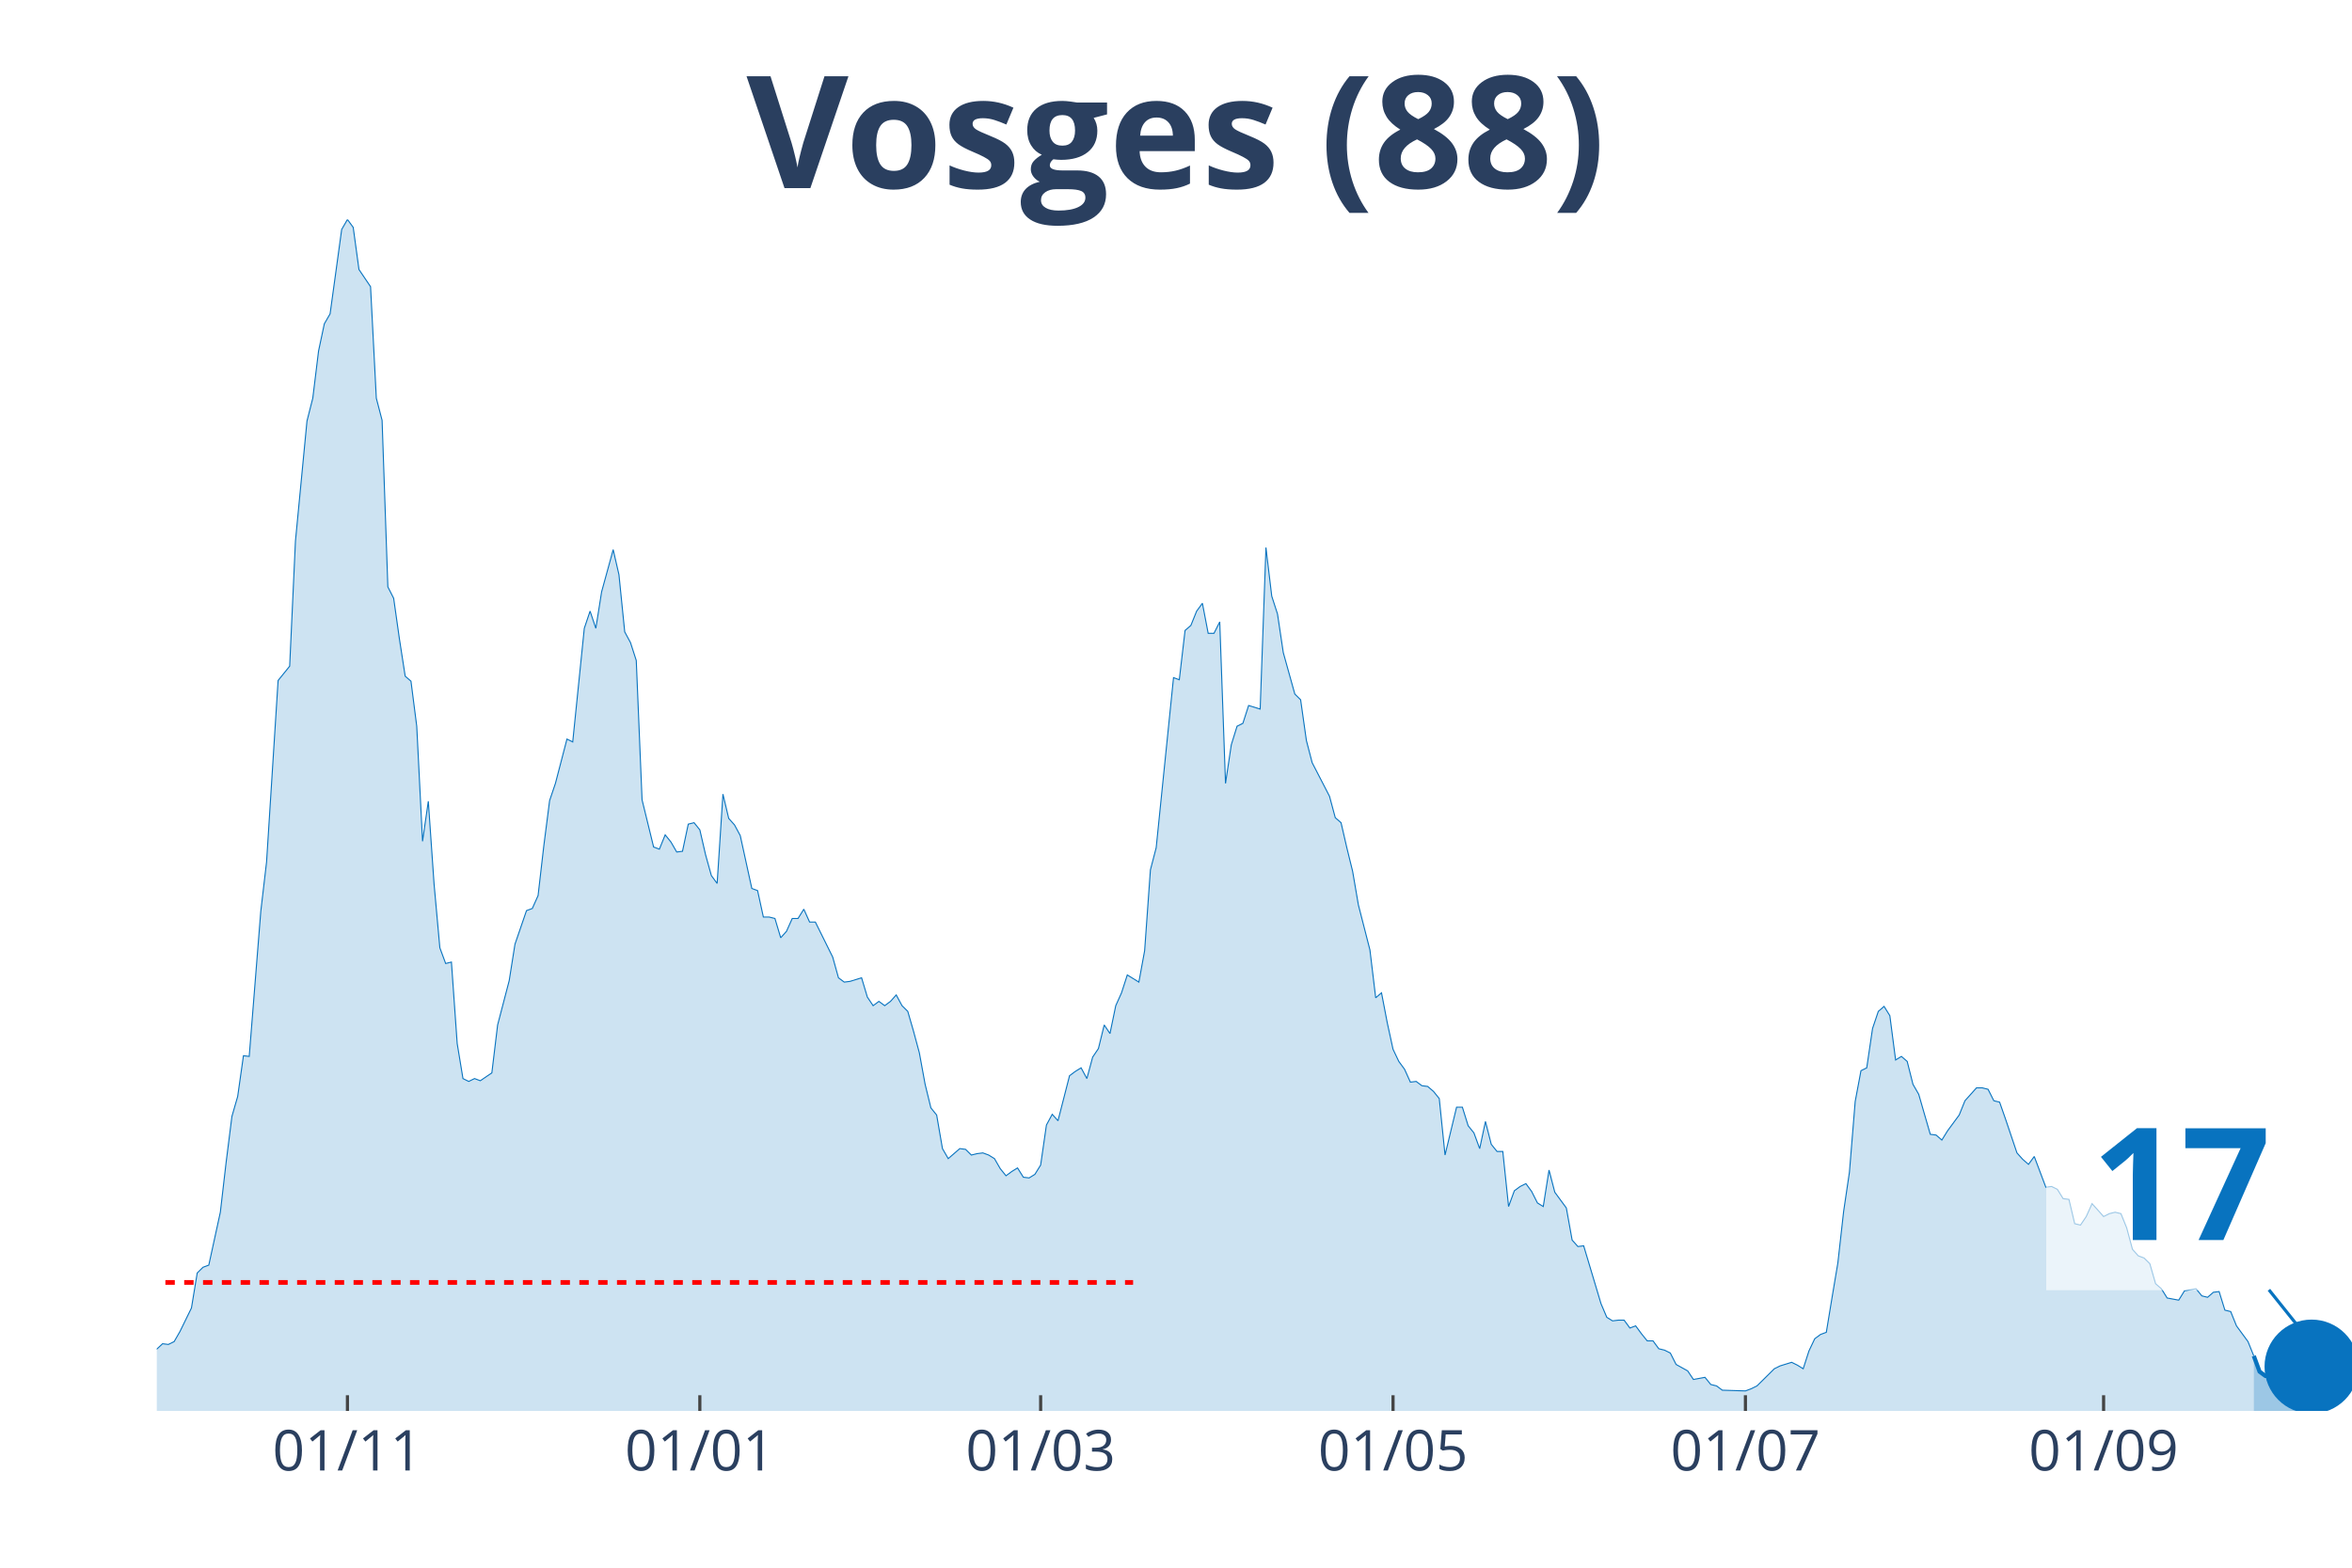
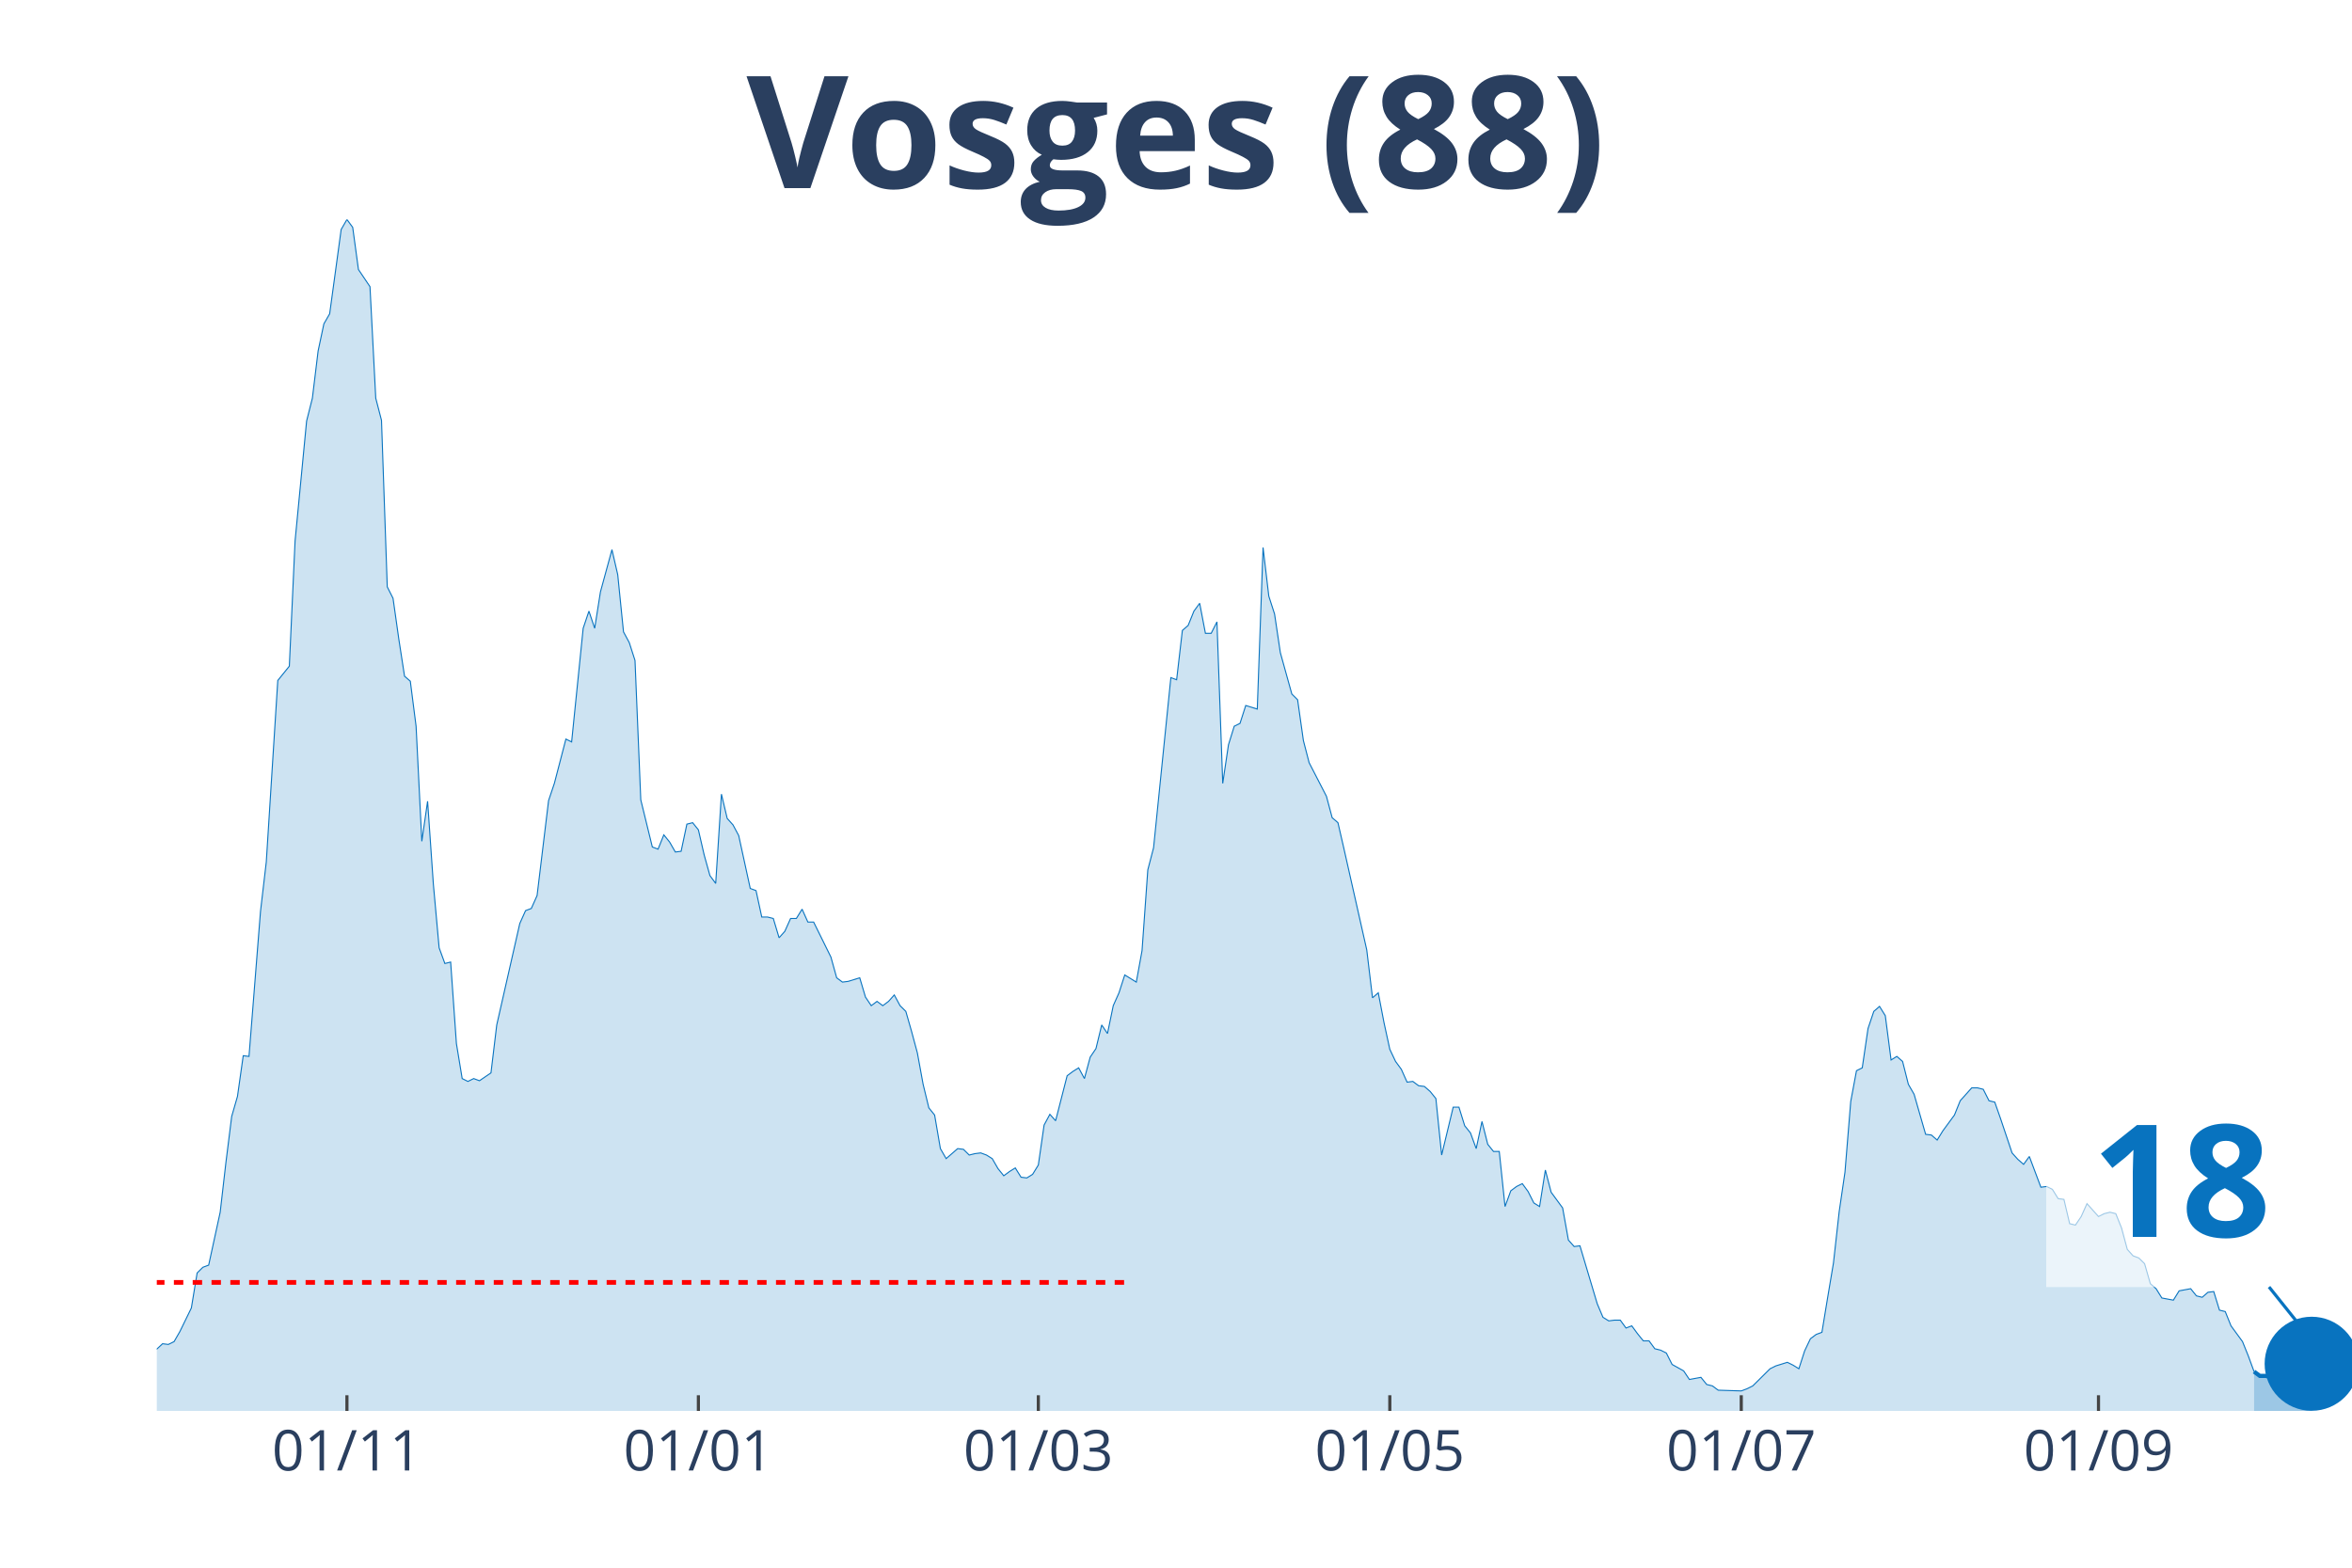
<svg xmlns="http://www.w3.org/2000/svg" class="main-svg" width="1125" height="750" style="" viewBox="0 0 750 500">
  <rect x="0" y="0" width="750" height="500" style="fill: rgb(0, 0, 0); fill-opacity: 0;" />
-   <defs id="defs-07e4c9">
+   <defs id="defs-a0ccec">
    <g class="clips">
-       <clipPath id="clip07e4c9xyplot" class="plotclip">
+       <clipPath id="clipa0ccecxyplot" class="plotclip">
        <rect width="700" height="380" />
      </clipPath>
-       <clipPath class="axesclip" id="clip07e4c9x">
+       <clipPath class="axesclip" id="clipa0ccecx">
        <rect x="50" y="0" width="700" height="500" />
      </clipPath>
-       <clipPath class="axesclip" id="clip07e4c9y">
+       <clipPath class="axesclip" id="clipa0ccecy">
        <rect x="0" y="70" width="750" height="380" />
      </clipPath>
-       <clipPath class="axesclip" id="clip07e4c9xy">
+       <clipPath class="axesclip" id="clipa0ccecxy">
        <rect x="50" y="70" width="700" height="380" />
      </clipPath>
    </g>
    <g class="gradients" />
  </defs>
  <g class="bglayer">
    <rect class="bg" x="50" y="70" width="700" height="380" style="fill: rgb(0, 0, 0); fill-opacity: 0; stroke-width: 0;" />
  </g>
  <g class="layer-below">
    <g class="imagelayer" />
    <g class="shapelayer" />
  </g>
  <g class="cartesianlayer">
    <g class="subplot xy">
      <g class="layer-subplot">
        <g class="shapelayer" />
        <g class="imagelayer" />
      </g>
      <g class="gridlayer">
        <g class="x">
-           <path class="xgrid crisp" transform="translate(110.79,0)" d="M0,70v380" style="stroke: rgb(255, 255, 255); stroke-opacity: 1; stroke-width: 1px;" />
-           <path class="xgrid crisp" transform="translate(223.16,0)" d="M0,70v380" style="stroke: rgb(255, 255, 255); stroke-opacity: 1; stroke-width: 1px;" />
-           <path class="xgrid crisp" transform="translate(331.84,0)" d="M0,70v380" style="stroke: rgb(255, 255, 255); stroke-opacity: 1; stroke-width: 1px;" />
-           <path class="xgrid crisp" transform="translate(444.21,0)" d="M0,70v380" style="stroke: rgb(255, 255, 255); stroke-opacity: 1; stroke-width: 1px;" />
-           <path class="xgrid crisp" transform="translate(556.58,0)" d="M0,70v380" style="stroke: rgb(255, 255, 255); stroke-opacity: 1; stroke-width: 1px;" />
-           <path class="xgrid crisp" transform="translate(670.79,0)" d="M0,70v380" style="stroke: rgb(255, 255, 255); stroke-opacity: 1; stroke-width: 1px;" />
+           <path class="xgrid crisp" transform="translate(110.63,0)" d="M0,70v380" style="stroke: rgb(255, 255, 255); stroke-opacity: 1; stroke-width: 1px;" />
+           <path class="xgrid crisp" transform="translate(222.7,0)" d="M0,70v380" style="stroke: rgb(255, 255, 255); stroke-opacity: 1; stroke-width: 1px;" />
+           <path class="xgrid crisp" transform="translate(331.1,0)" d="M0,70v380" style="stroke: rgb(255, 255, 255); stroke-opacity: 1; stroke-width: 1px;" />
+           <path class="xgrid crisp" transform="translate(443.18,0)" d="M0,70v380" style="stroke: rgb(255, 255, 255); stroke-opacity: 1; stroke-width: 1px;" />
+           <path class="xgrid crisp" transform="translate(555.25,0)" d="M0,70v380" style="stroke: rgb(255, 255, 255); stroke-opacity: 1; stroke-width: 1px;" />
+           <path class="xgrid crisp" transform="translate(669.16,0)" d="M0,70v380" style="stroke: rgb(255, 255, 255); stroke-opacity: 1; stroke-width: 1px;" />
        </g>
        <g class="y" />
      </g>
      <g class="zerolinelayer" />
      <path class="xlines-below" />
      <path class="ylines-below" />
      <g class="overlines-below" />
      <g class="xaxislayer-below" />
      <g class="yaxislayer-below" />
      <g class="overaxes-below" />
-       <g class="plot" transform="translate(50, 70)" clip-path="url('#clip07e4c9xyplot')">
+       <g class="plot" transform="translate(50, 70)" clip-path="url('#clipa0ccecxyplot')">
        <g class="scatterlayer mlayer">
-           <g class="trace scatter traceec972d" style="stroke-miterlimit: 2;">
+           <g class="trace scatter tracebfce04" style="stroke-miterlimit: 2;">
            <g class="fills">
              <g>
-                 <path class="js-fill" d="M668.68,380L-250.53,380L-250.53,373.85L-243.16,373.85L-241.32,373.85L-208.16,376.81L-206.32,376.12L-175,378.18L-173.16,377.26L-151.05,375.9L-149.21,372.93L-147.37,373.62L-145.53,370.65L-141.84,364.5L-140,362.9L-132.63,363.82L-130.79,369.29L-125.26,369.97L-123.42,371.57L-101.32,377.04L-99.47,377.04L-90.26,369.06L-88.42,369.29L-86.58,369.29L-84.74,371.34L-82.89,372.25L-81.05,371.34L-79.21,372.71L-77.37,371.11L-60.79,366.78L-58.95,364.04L-44.21,367.69L-42.37,367.01L-36.84,364.96L-35,364.96L-31.32,360.62L-29.47,360.85L-27.63,363.13L-25.79,363.59L-18.42,365.18L-16.58,364.27L-14.74,363.59L-12.89,364.04L-7.37,365.41L-5.53,364.27L-3.68,364.73L-1.84,361.99L1.84,358.57L3.68,358.8L5.53,357.89L7.37,354.7L11.05,347.17L12.89,336L14.74,334.18L16.58,333.5L20.26,316.63L22.11,300.67L23.95,286.08L25.79,279.7L27.63,266.71L29.47,266.93L33.16,220.66L35,204.93L38.68,147.03L40.53,144.75L42.37,142.47L44.21,102.58L47.89,64.28L49.74,56.99L51.58,41.94L53.42,33.28L55.26,30.09L57.11,16.64L58.95,3.19L60.79,0L62.63,2.51L64.47,15.96L68.16,21.43L70,56.99L71.84,64.06L73.68,117.17L75.53,120.82L77.37,133.81L79.21,145.66L81.05,147.26L82.89,161.62L84.74,198.32L86.58,185.55L88.42,212L90.26,232.29L92.11,237.3L93.95,236.84L95.79,262.83L97.63,274L99.47,274.91L101.32,274L103.16,274.69L106.84,272.18L108.68,256.9L112.37,242.77L114.21,231.15L117.89,220.43L119.74,219.75L121.58,215.64L123.42,199.69L125.26,185.33L127.11,179.86L130.79,165.72L132.63,166.63L136.32,130.39L138.16,124.92L140,130.39L141.84,118.76L145.53,105.31L147.37,113.29L149.21,131.53L151.05,134.95L152.89,140.65L154.74,185.1L158.42,200.14L160.26,200.83L162.11,196.27L163.95,198.55L165.79,201.74L167.63,201.51L169.47,192.85L171.32,192.39L173.16,194.67L175,202.65L176.84,209.26L178.68,211.77L180.53,183.28L182.37,191.03L184.21,193.08L186.05,196.5L189.74,213.37L191.58,214.05L193.42,222.48L195.26,222.48L197.11,222.94L198.95,229.09L200.79,227.04L202.63,222.94L204.47,222.94L206.32,219.98L208.16,224.08L210,224.08L215.53,235.25L217.37,241.86L219.21,243.23L221.05,243L224.74,241.86L226.58,248.01L228.42,250.75L230.26,249.38L232.11,250.75L233.95,249.38L235.79,247.33L237.63,250.75L239.47,252.57L241.32,258.96L243.16,265.79L245,275.82L246.84,283.35L248.68,285.63L250.53,296.34L252.37,299.53L256.05,296.34L257.89,296.57L259.74,298.39L261.58,297.94L263.42,297.71L265.26,298.39L267.11,299.53L268.95,302.72L270.79,305L272.63,303.64L274.47,302.5L276.32,305.46L278.16,305.69L280,304.55L281.84,301.58L283.68,288.82L285.53,285.4L287.37,287.45L291.05,273.09L292.89,271.72L294.74,270.58L296.58,274L298.42,267.16L300.26,264.43L302.11,256.9L303.95,259.64L305.79,250.75L307.63,246.65L309.47,240.95L311.32,242.09L313.16,243.23L315,233.2L316.84,207.44L318.68,200.37L324.21,146.12L326.05,146.8L327.89,131.07L329.74,129.48L331.58,124.92L333.42,122.41L335.26,131.99L337.11,131.99L338.95,128.34L340.79,179.86L342.63,167.55L344.47,161.62L346.32,160.71L348.16,155.01L351.84,156.15L353.68,104.63L355.53,120.13L357.37,125.83L359.21,138.14L361.05,144.75L362.89,151.36L364.74,153.19L366.58,166.18L368.42,173.25L373.95,183.96L375.79,190.8L377.63,192.39L379.47,200.37L381.32,207.89L383.16,218.61L386.84,232.97L388.68,248.24L390.53,246.65L392.37,256.22L394.21,264.66L396.05,268.53L397.89,271.04L399.74,275.14L401.58,274.91L403.42,276.28L405.26,276.51L407.11,278.1L408.95,280.38L410.79,298.39L414.47,283.12L416.32,283.12L418.16,289.05L420,291.33L421.84,296.34L423.68,287.68L425.53,294.97L427.37,297.25L429.21,297.25L431.05,314.81L432.89,309.79L434.74,308.42L436.58,307.51L438.42,310.02L440.26,313.67L442.11,314.81L443.95,303.18L445.79,310.25L449.47,315.26L451.32,325.52L453.16,327.57L455,327.34L460.53,345.81L462.37,350.14L464.21,351.28L466.05,351.05L467.89,351.05L469.74,353.56L471.58,352.87L473.42,355.38L475.26,357.66L477.11,357.66L478.95,360.17L480.79,360.62L482.63,361.54L484.47,365.18L488.16,367.23L490,369.97L493.68,369.29L495.53,371.57L497.37,372.02L499.21,373.39L506.58,373.62L508.42,372.93L510.26,372.02L512.11,370.2L515.79,366.55L517.63,365.64L521.32,364.5L523.16,365.41L525,366.55L526.84,360.85L528.68,356.98L530.53,355.61L532.37,354.93L534.21,343.76L536.05,332.81L537.89,316.4L539.74,303.86L541.58,281.3L543.42,271.49L545.26,270.58L547.11,258.04L548.95,252.57L550.79,250.98L552.63,253.94L554.47,268.07L556.32,266.93L558.16,268.53L560,275.82L561.84,279.02L563.68,285.4L565.53,291.78L567.37,292.01L569.21,293.61L571.05,290.64L574.74,285.63L576.58,281.07L580.26,276.96L582.11,276.96L583.95,277.42L585.79,281.07L587.63,281.52L589.47,286.77L593.16,297.71L595,299.76L596.84,301.36L598.68,298.85L602.37,308.65L604.21,308.42L606.05,309.33L607.89,312.3L609.74,312.53L611.58,320.28L613.42,320.73L615.26,318L617.11,313.89L618.95,315.94L620.79,318L622.63,317.08L624.47,316.63L626.32,317.08L628.16,321.64L630,328.48L631.84,330.53L633.68,331.22L635.53,333.04L637.37,339.42L639.21,341.02L641.05,343.98L644.74,344.67L646.58,341.7L650.26,341.02L652.11,343.3L653.95,343.76L655.79,342.16L657.63,341.93L659.47,347.86L661.32,348.31L663.16,352.87L666.84,357.89L668.68,362.45" style="fill: rgb(8, 115, 191); fill-opacity: 0.2; stroke-width: 0;" />
+                 <path class="js-fill" d="M668.77,380L-249.87,380L-249.87,373.85L-242.52,373.85L-240.68,373.85L-207.61,376.81L-205.77,376.12L-174.54,378.18L-172.7,377.26L-150.66,375.9L-148.82,372.93L-146.98,373.62L-145.14,370.65L-141.47,364.5L-139.63,362.9L-132.28,363.82L-130.45,369.29L-124.93,369.97L-123.1,371.57L-101.05,377.04L-99.21,377.04L-90.03,369.06L-88.19,369.29L-86.35,369.29L-84.51,371.34L-82.68,372.25L-80.84,371.34L-79,372.71L-77.17,371.11L-60.63,366.78L-58.79,364.04L-44.09,367.69L-42.26,367.01L-36.75,364.96L-34.91,364.96L-31.23,360.62L-29.4,360.85L-27.56,363.13L-25.72,363.59L-18.37,365.18L-16.54,364.27L-14.7,363.59L-12.86,364.04L-7.35,365.41L-5.51,364.27L-3.67,364.73L-1.84,361.99L1.84,358.57L3.67,358.8L5.51,357.89L7.35,354.7L11.02,347.17L12.86,336L14.7,334.18L16.54,333.5L20.21,316.63L22.05,300.67L23.88,286.08L25.72,279.7L27.56,266.71L29.4,266.93L33.07,220.66L34.91,204.93L38.58,147.03L40.42,144.75L42.26,142.47L44.09,102.58L47.77,64.28L49.61,56.99L51.44,41.94L53.28,33.28L55.12,30.09L56.96,16.64L58.79,3.19L60.63,0L62.47,2.51L64.3,15.96L67.98,21.43L69.82,56.99L71.65,64.06L73.49,117.17L75.33,120.82L77.17,133.81L79,145.66L80.84,147.26L82.68,161.62L84.51,198.32L86.35,185.55L88.19,212L90.03,232.29L91.86,237.3L93.7,236.84L95.54,262.83L97.38,274L99.21,274.91L101.05,274L102.89,274.69L106.56,272.18L108.4,256.9L115.75,224.54L117.59,220.43L119.42,219.75L121.26,215.64L124.93,185.33L126.77,179.86L130.45,165.72L132.28,166.63L135.96,130.39L137.8,124.92L139.63,130.39L141.47,118.76L145.14,105.31L146.98,113.29L148.82,131.53L150.66,134.95L152.49,140.65L154.33,185.1L158.01,200.14L159.84,200.83L161.68,196.27L163.52,198.55L165.35,201.74L167.19,201.51L169.03,192.85L170.87,192.39L172.7,194.67L174.54,202.65L176.38,209.26L178.22,211.77L180.05,183.28L181.89,191.03L183.73,193.08L185.56,196.5L189.24,213.37L191.08,214.05L192.91,222.48L194.75,222.48L196.59,222.94L198.43,229.09L200.26,227.04L202.1,222.94L203.94,222.94L205.77,219.98L207.61,224.08L209.45,224.08L214.96,235.25L216.8,241.86L218.64,243.23L220.47,243L224.15,241.86L225.98,248.01L227.82,250.75L229.66,249.38L231.5,250.75L233.33,249.38L235.17,247.33L237.01,250.75L238.85,252.57L240.68,258.96L242.52,265.79L244.36,275.82L246.19,283.35L248.03,285.63L249.87,296.34L251.71,299.53L255.38,296.34L257.22,296.57L259.06,298.39L260.89,297.94L262.73,297.71L264.57,298.39L266.4,299.53L268.24,302.72L270.08,305L271.92,303.64L273.75,302.5L275.59,305.46L277.43,305.69L279.27,304.55L281.1,301.58L282.94,288.82L284.78,285.4L286.61,287.45L290.29,273.09L292.13,271.72L293.96,270.58L295.8,274L297.64,267.16L299.48,264.43L301.31,256.9L303.15,259.64L304.99,250.75L306.82,246.65L308.66,240.95L310.5,242.09L312.34,243.23L314.17,233.2L316.01,207.44L317.85,200.37L323.36,146.12L325.2,146.8L327.03,131.07L328.87,129.48L330.71,124.92L332.55,122.41L334.38,131.99L336.22,131.99L338.06,128.34L339.9,179.86L341.73,167.55L343.57,161.62L345.41,160.71L347.24,155.01L350.92,156.15L352.76,104.63L354.59,120.13L356.43,125.83L358.27,138.14L360.1,144.75L361.94,151.36L363.78,153.19L365.62,166.18L367.45,173.25L372.97,183.96L374.8,190.8L376.64,192.39L378.48,200.37L385.83,232.97L387.66,248.24L389.5,246.65L391.34,256.22L393.18,264.66L395.01,268.53L396.85,271.04L398.69,275.14L400.52,274.91L402.36,276.28L404.2,276.51L406.04,278.1L407.87,280.38L409.71,298.39L413.39,283.12L415.22,283.12L417.06,289.05L418.9,291.33L420.73,296.34L422.57,287.68L424.41,294.97L426.25,297.25L428.08,297.25L429.92,314.81L431.76,309.79L433.6,308.42L435.43,307.51L437.27,310.02L439.11,313.67L440.94,314.81L442.78,303.18L444.62,310.25L448.29,315.26L450.13,325.52L451.97,327.57L453.81,327.34L459.32,345.81L461.15,350.14L462.99,351.28L464.83,351.05L466.67,351.05L468.5,353.56L470.34,352.87L472.18,355.38L474.02,357.66L475.85,357.66L477.69,360.17L479.53,360.62L481.36,361.54L483.2,365.18L486.88,367.23L488.71,369.97L492.39,369.29L494.23,371.57L496.06,372.02L497.9,373.39L505.25,373.62L507.09,372.93L508.92,372.02L510.76,370.2L514.44,366.55L516.27,365.64L519.95,364.5L521.78,365.41L523.62,366.55L525.46,360.85L527.3,356.98L529.13,355.61L530.97,354.93L532.81,343.76L534.65,332.81L536.48,316.4L538.32,303.86L540.16,281.3L541.99,271.49L543.83,270.58L545.67,258.04L547.51,252.57L549.34,250.98L551.18,253.94L553.02,268.07L554.86,266.93L556.69,268.53L558.53,275.82L560.37,279.02L562.2,285.4L564.04,291.78L565.88,292.01L567.72,293.61L569.55,290.64L573.23,285.63L575.07,281.07L578.74,276.96L580.58,276.96L582.41,277.42L584.25,281.07L586.09,281.52L587.93,286.77L591.6,297.71L593.44,299.76L595.28,301.36L597.11,298.85L600.79,308.65L602.62,308.42L604.46,309.33L606.3,312.3L608.14,312.53L609.97,320.28L611.81,320.73L613.65,318L615.49,313.89L617.32,315.94L619.16,318L621,317.08L622.83,316.63L624.67,317.08L626.51,321.64L628.35,328.48L630.18,330.53L632.02,331.22L633.86,333.04L635.7,339.42L637.53,341.02L639.37,343.98L643.04,344.67L644.88,341.7L648.56,341.02L650.39,343.3L652.23,343.76L654.07,342.16L655.91,341.93L657.74,347.86L659.58,348.31L661.42,352.87L665.09,357.89L666.93,362.45L668.77,367.46" style="fill: rgb(8, 115, 191); fill-opacity: 0.2; stroke-width: 0;" />
              </g>
            </g>
            <g class="errorbars" />
            <g class="lines">
-               <path class="js-line" d="M-250.53,373.85L-243.16,373.85L-241.32,373.85L-208.16,376.81L-206.32,376.12L-175,378.18L-173.16,377.26L-151.05,375.9L-149.21,372.93L-147.37,373.62L-145.53,370.65L-141.84,364.5L-140,362.9L-132.63,363.82L-130.79,369.29L-125.26,369.97L-123.42,371.57L-101.32,377.04L-99.47,377.04L-90.26,369.06L-88.42,369.29L-86.58,369.29L-84.74,371.34L-82.89,372.25L-81.05,371.34L-79.21,372.71L-77.37,371.11L-60.79,366.78L-58.95,364.04L-44.21,367.69L-42.37,367.01L-36.84,364.96L-35,364.96L-31.32,360.62L-29.47,360.85L-27.63,363.13L-25.79,363.59L-18.42,365.18L-16.58,364.27L-14.74,363.59L-12.89,364.04L-7.37,365.41L-5.53,364.27L-3.68,364.73L-1.84,361.99L1.84,358.57L3.68,358.8L5.53,357.89L7.37,354.7L11.05,347.17L12.89,336L14.74,334.18L16.58,333.5L20.26,316.63L22.11,300.67L23.95,286.08L25.79,279.7L27.63,266.71L29.47,266.93L33.16,220.66L35,204.93L38.68,147.03L40.53,144.75L42.37,142.47L44.21,102.58L47.89,64.28L49.74,56.99L51.58,41.94L53.42,33.28L55.26,30.09L57.11,16.64L58.95,3.19L60.79,0L62.63,2.51L64.47,15.96L68.16,21.43L70,56.99L71.84,64.06L73.68,117.17L75.53,120.82L77.37,133.81L79.21,145.66L81.05,147.26L82.89,161.62L84.74,198.32L86.58,185.55L88.42,212L90.26,232.29L92.11,237.3L93.95,236.84L95.79,262.83L97.63,274L99.47,274.91L101.32,274L103.16,274.69L106.84,272.18L108.68,256.9L112.37,242.77L114.21,231.15L117.89,220.43L119.74,219.75L121.58,215.64L123.42,199.69L125.26,185.33L127.11,179.86L130.79,165.72L132.63,166.63L136.32,130.39L138.16,124.92L140,130.39L141.84,118.76L145.53,105.31L147.37,113.29L149.21,131.53L151.05,134.95L152.89,140.65L154.74,185.1L158.42,200.14L160.26,200.83L162.11,196.27L163.95,198.55L165.79,201.74L167.63,201.51L169.47,192.85L171.32,192.39L173.16,194.67L175,202.65L176.84,209.26L178.68,211.77L180.53,183.28L182.37,191.03L184.21,193.08L186.05,196.5L189.74,213.37L191.58,214.05L193.42,222.48L195.26,222.48L197.11,222.94L198.95,229.09L200.79,227.04L202.63,222.94L204.47,222.94L206.32,219.98L208.16,224.08L210,224.08L215.53,235.25L217.37,241.86L219.21,243.23L221.05,243L224.74,241.86L226.58,248.01L228.42,250.75L230.26,249.38L232.11,250.75L233.95,249.38L235.79,247.33L237.63,250.75L239.47,252.57L241.32,258.96L243.16,265.79L245,275.82L246.84,283.35L248.68,285.63L250.53,296.34L252.37,299.53L256.05,296.34L257.89,296.57L259.74,298.39L261.58,297.94L263.42,297.71L265.26,298.39L267.11,299.53L268.95,302.72L270.79,305L272.63,303.64L274.47,302.5L276.32,305.46L278.16,305.69L280,304.55L281.84,301.58L283.68,288.82L285.53,285.4L287.37,287.45L291.05,273.09L292.89,271.72L294.74,270.58L296.58,274L298.42,267.16L300.26,264.43L302.11,256.9L303.95,259.64L305.79,250.75L307.63,246.65L309.47,240.95L311.32,242.09L313.16,243.23L315,233.2L316.84,207.44L318.68,200.37L324.21,146.12L326.05,146.8L327.89,131.07L329.74,129.48L331.58,124.92L333.42,122.41L335.26,131.99L337.11,131.99L338.95,128.34L340.79,179.86L342.63,167.55L344.47,161.62L346.32,160.71L348.16,155.01L351.84,156.15L353.68,104.63L355.53,120.13L357.37,125.83L359.21,138.14L361.05,144.75L362.89,151.36L364.74,153.19L366.58,166.18L368.42,173.25L373.95,183.96L375.79,190.8L377.63,192.39L379.47,200.37L381.32,207.89L383.16,218.61L386.84,232.97L388.68,248.24L390.53,246.65L392.37,256.22L394.21,264.66L396.05,268.53L397.89,271.04L399.74,275.14L401.58,274.91L403.42,276.28L405.26,276.51L407.11,278.1L408.95,280.38L410.79,298.39L414.47,283.12L416.32,283.12L418.16,289.05L420,291.33L421.84,296.34L423.68,287.68L425.53,294.97L427.37,297.25L429.21,297.25L431.05,314.81L432.89,309.79L434.74,308.42L436.58,307.51L438.42,310.02L440.26,313.67L442.11,314.81L443.95,303.18L445.79,310.25L449.47,315.26L451.32,325.52L453.16,327.57L455,327.34L460.53,345.81L462.37,350.14L464.21,351.28L466.05,351.05L467.89,351.05L469.74,353.56L471.58,352.87L473.42,355.38L475.26,357.66L477.11,357.66L478.95,360.17L480.79,360.62L482.63,361.54L484.47,365.18L488.16,367.23L490,369.97L493.68,369.29L495.53,371.57L497.37,372.02L499.21,373.39L506.58,373.62L508.42,372.93L510.26,372.02L512.11,370.2L515.79,366.55L517.63,365.64L521.32,364.5L523.16,365.41L525,366.55L526.84,360.85L528.68,356.98L530.53,355.61L532.37,354.93L534.21,343.76L536.05,332.81L537.89,316.4L539.74,303.86L541.58,281.3L543.42,271.49L545.26,270.58L547.11,258.04L548.95,252.57L550.79,250.98L552.63,253.94L554.47,268.07L556.32,266.93L558.16,268.53L560,275.82L561.84,279.02L563.68,285.4L565.53,291.78L567.37,292.01L569.21,293.61L571.05,290.64L574.74,285.63L576.58,281.07L580.26,276.96L582.11,276.96L583.95,277.42L585.79,281.07L587.63,281.52L589.47,286.77L593.16,297.71L595,299.76L596.84,301.36L598.68,298.85L602.37,308.65L604.21,308.42L606.05,309.33L607.89,312.3L609.74,312.53L611.58,320.28L613.42,320.73L615.26,318L617.11,313.89L618.95,315.94L620.79,318L622.63,317.08L624.47,316.63L626.32,317.08L628.16,321.64L630,328.48L631.84,330.53L633.68,331.22L635.53,333.04L637.37,339.42L639.21,341.02L641.05,343.98L644.74,344.67L646.58,341.7L650.26,341.02L652.11,343.3L653.95,343.76L655.79,342.16L657.63,341.93L659.47,347.86L661.32,348.31L663.16,352.87L666.84,357.89L668.68,362.45" style="vector-effect: non-scaling-stroke; fill: none; stroke: rgb(8, 115, 191); stroke-opacity: 1; stroke-width: 0.5px; opacity: 1;" />
+               <path class="js-line" d="M-249.87,373.85L-242.52,373.85L-240.68,373.85L-207.61,376.81L-205.77,376.12L-174.54,378.18L-172.7,377.26L-150.66,375.9L-148.82,372.93L-146.98,373.62L-145.14,370.65L-141.47,364.5L-139.63,362.9L-132.28,363.82L-130.45,369.29L-124.93,369.97L-123.1,371.57L-101.05,377.04L-99.21,377.04L-90.03,369.06L-88.19,369.29L-86.35,369.29L-84.51,371.34L-82.68,372.25L-80.84,371.34L-79,372.71L-77.17,371.11L-60.63,366.78L-58.79,364.04L-44.09,367.69L-42.26,367.01L-36.75,364.96L-34.91,364.96L-31.23,360.62L-29.4,360.85L-27.56,363.13L-25.72,363.59L-18.37,365.18L-16.54,364.27L-14.7,363.59L-12.86,364.04L-7.35,365.41L-5.51,364.27L-3.67,364.73L-1.84,361.99L1.84,358.57L3.67,358.8L5.51,357.89L7.35,354.7L11.02,347.17L12.86,336L14.7,334.18L16.54,333.5L20.21,316.63L22.05,300.67L23.88,286.08L25.72,279.7L27.56,266.71L29.4,266.93L33.07,220.66L34.91,204.93L38.58,147.03L40.42,144.75L42.26,142.47L44.09,102.58L47.77,64.28L49.61,56.99L51.44,41.94L53.28,33.28L55.12,30.09L56.96,16.64L58.79,3.19L60.63,0L62.47,2.51L64.3,15.96L67.98,21.43L69.82,56.99L71.65,64.06L73.49,117.17L75.33,120.82L77.17,133.81L79,145.66L80.84,147.26L82.68,161.62L84.51,198.32L86.35,185.55L88.19,212L90.03,232.29L91.86,237.3L93.7,236.84L95.54,262.83L97.38,274L99.21,274.91L101.05,274L102.89,274.69L106.56,272.18L108.4,256.9L115.75,224.54L117.59,220.43L119.42,219.75L121.26,215.64L124.93,185.33L126.77,179.86L130.45,165.72L132.28,166.63L135.96,130.39L137.8,124.92L139.63,130.39L141.47,118.76L145.14,105.31L146.98,113.29L148.82,131.53L150.66,134.95L152.49,140.65L154.33,185.1L158.01,200.14L159.84,200.83L161.68,196.27L163.52,198.55L165.35,201.74L167.19,201.51L169.03,192.85L170.87,192.39L172.7,194.67L174.54,202.65L176.38,209.26L178.22,211.77L180.05,183.28L181.89,191.03L183.73,193.08L185.56,196.5L189.24,213.37L191.08,214.05L192.91,222.48L194.75,222.48L196.59,222.94L198.43,229.09L200.26,227.04L202.1,222.94L203.94,222.94L205.77,219.98L207.61,224.08L209.45,224.08L214.96,235.25L216.8,241.86L218.64,243.23L220.47,243L224.15,241.86L225.98,248.01L227.82,250.75L229.66,249.38L231.5,250.75L233.33,249.38L235.17,247.33L237.01,250.75L238.85,252.57L240.68,258.96L242.52,265.79L244.36,275.82L246.19,283.35L248.03,285.63L249.87,296.34L251.71,299.53L255.38,296.34L257.22,296.57L259.06,298.39L260.89,297.94L262.73,297.71L264.57,298.39L266.4,299.53L268.24,302.72L270.08,305L271.92,303.64L273.75,302.5L275.59,305.46L277.43,305.69L279.27,304.55L281.1,301.58L282.94,288.82L284.78,285.4L286.61,287.45L290.29,273.09L292.13,271.72L293.96,270.58L295.8,274L297.64,267.16L299.48,264.43L301.31,256.9L303.15,259.64L304.99,250.75L306.82,246.65L308.66,240.95L310.5,242.09L312.34,243.23L314.17,233.2L316.01,207.44L317.85,200.37L323.36,146.12L325.2,146.8L327.03,131.07L328.87,129.48L330.71,124.92L332.55,122.41L334.38,131.99L336.22,131.99L338.06,128.34L339.9,179.86L341.73,167.55L343.57,161.62L345.41,160.71L347.24,155.01L350.92,156.15L352.76,104.63L354.59,120.13L356.43,125.83L358.27,138.14L360.1,144.75L361.94,151.36L363.78,153.19L365.62,166.18L367.45,173.25L372.97,183.96L374.8,190.8L376.64,192.39L378.48,200.37L385.83,232.97L387.66,248.24L389.5,246.65L391.34,256.22L393.18,264.66L395.01,268.53L396.85,271.04L398.69,275.14L400.52,274.91L402.36,276.28L404.2,276.51L406.04,278.1L407.87,280.38L409.71,298.39L413.39,283.12L415.22,283.12L417.06,289.05L418.9,291.33L420.73,296.34L422.57,287.68L424.41,294.97L426.25,297.25L428.08,297.25L429.92,314.81L431.76,309.79L433.6,308.42L435.43,307.51L437.27,310.02L439.11,313.67L440.94,314.81L442.78,303.18L444.62,310.25L448.29,315.26L450.13,325.52L451.97,327.57L453.81,327.34L459.32,345.81L461.15,350.14L462.99,351.28L464.83,351.05L466.67,351.05L468.5,353.56L470.34,352.87L472.18,355.38L474.02,357.66L475.85,357.66L477.69,360.17L479.53,360.62L481.36,361.54L483.2,365.18L486.88,367.23L488.71,369.97L492.39,369.29L494.23,371.57L496.06,372.02L497.9,373.39L505.25,373.62L507.09,372.93L508.92,372.02L510.76,370.2L514.44,366.55L516.27,365.64L519.95,364.5L521.78,365.41L523.62,366.55L525.46,360.85L527.3,356.98L529.13,355.61L530.97,354.93L532.81,343.76L534.65,332.81L536.48,316.4L538.32,303.86L540.16,281.3L541.99,271.49L543.83,270.58L545.67,258.04L547.51,252.57L549.34,250.98L551.18,253.94L553.02,268.07L554.86,266.93L556.69,268.53L558.53,275.82L560.37,279.02L562.2,285.4L564.04,291.78L565.88,292.01L567.72,293.61L569.55,290.64L573.23,285.63L575.07,281.07L578.74,276.96L580.58,276.96L582.41,277.42L584.25,281.07L586.09,281.52L587.93,286.77L591.6,297.71L593.44,299.76L595.28,301.36L597.11,298.85L600.79,308.65L602.62,308.42L604.46,309.33L606.3,312.3L608.14,312.53L609.97,320.28L611.81,320.73L613.65,318L615.49,313.89L617.32,315.94L619.16,318L621,317.08L622.83,316.63L624.67,317.08L626.51,321.64L628.35,328.48L630.18,330.53L632.02,331.22L633.86,333.04L635.7,339.42L637.53,341.02L639.37,343.98L643.04,344.67L644.88,341.7L648.56,341.02L650.39,343.3L652.23,343.76L654.07,342.16L655.91,341.93L657.74,347.86L659.58,348.31L661.42,352.87L665.09,357.89L666.93,362.45L668.77,367.46" style="vector-effect: non-scaling-stroke; fill: none; stroke: rgb(8, 115, 191); stroke-opacity: 1; stroke-width: 0.5px; opacity: 1;" />
            </g>
            <g class="points" />
            <g class="text" />
          </g>
-           <g class="trace scatter tracef28049" style="stroke-miterlimit: 2;">
+           <g class="trace scatter trace83ebb3" style="stroke-miterlimit: 2;">
            <g class="fills">
              <g>
-                 <path class="js-fill" d="M687.11,380L668.68,380L668.68,362.45L670.53,367.46L672.37,368.83L681.58,368.83L683.42,366.78L687.11,365.87" style="fill: rgb(8, 115, 191); fill-opacity: 0.4; stroke-width: 0;" />
+                 <path class="js-fill" d="M687.14,380L668.77,380L668.77,367.46L670.6,368.83L672.44,368.83L676.12,369.51L677.95,368.83L679.79,368.83L681.63,366.78L685.3,365.64L687.14,364.96" style="fill: rgb(8, 115, 191); fill-opacity: 0.4; stroke-width: 0;" />
              </g>
            </g>
            <g class="errorbars" />
            <g class="lines">
-               <path class="js-line" d="M668.68,362.45L670.53,367.46L672.37,368.83L681.58,368.83L683.42,366.78L687.11,365.87" style="vector-effect: non-scaling-stroke; fill: none; stroke: rgb(8, 115, 191); stroke-opacity: 1; stroke-width: 2px; opacity: 1;" />
+               <path class="js-line" d="M668.77,367.46L670.6,368.83L672.44,368.83L676.12,369.51L677.95,368.83L679.79,368.83L681.63,366.78L685.3,365.64L687.14,364.96" style="vector-effect: non-scaling-stroke; fill: none; stroke: rgb(8, 115, 191); stroke-opacity: 1; stroke-width: 2px; opacity: 1;" />
            </g>
            <g class="points" />
            <g class="text" />
          </g>
-           <g class="trace scatter trace34a273" style="stroke-miterlimit: 2; opacity: 1;">
+           <g class="trace scatter trace8ec557" style="stroke-miterlimit: 2; opacity: 1;">
            <g class="fills" />
            <g class="errorbars" />
            <g class="lines" />
            <g class="points">
-               <path class="point" transform="translate(687.11,365.87)" d="M15,0A15,15 0 1,1 0,-15A15,15 0 0,1 15,0Z" style="opacity: 1; stroke-width: 0px; fill: rgb(8, 115, 191); fill-opacity: 1;" />
+               <path class="point" transform="translate(687.14,364.96)" d="M15,0A15,15 0 1,1 0,-15A15,15 0 0,1 15,0Z" style="opacity: 1; stroke-width: 0px; fill: rgb(8, 115, 191); fill-opacity: 1;" />
            </g>
            <g class="text" />
          </g>
        </g>
      </g>
      <g class="overplot" />
      <path class="xlines-above crisp" style="fill: none; stroke-width: 1px; stroke: rgb(0, 0, 0); stroke-opacity: 0;" d="" />
      <path class="ylines-above crisp" style="fill: none;" d="M0,0" />
      <g class="overlines-above" />
      <g class="xaxislayer-above">
-         <path class="xtick ticks crisp" d="M0,450v-5" transform="translate(110.79,0)" style="stroke: rgb(68, 68, 68); stroke-opacity: 1; stroke-width: 1px;" />
-         <path class="xtick ticks crisp" d="M0,450v-5" transform="translate(223.16,0)" style="stroke: rgb(68, 68, 68); stroke-opacity: 1; stroke-width: 1px;" />
-         <path class="xtick ticks crisp" d="M0,450v-5" transform="translate(331.84,0)" style="stroke: rgb(68, 68, 68); stroke-opacity: 1; stroke-width: 1px;" />
-         <path class="xtick ticks crisp" d="M0,450v-5" transform="translate(444.21,0)" style="stroke: rgb(68, 68, 68); stroke-opacity: 1; stroke-width: 1px;" />
-         <path class="xtick ticks crisp" d="M0,450v-5" transform="translate(556.58,0)" style="stroke: rgb(68, 68, 68); stroke-opacity: 1; stroke-width: 1px;" />
-         <path class="xtick ticks crisp" d="M0,450v-5" transform="translate(670.79,0)" style="stroke: rgb(68, 68, 68); stroke-opacity: 1; stroke-width: 1px;" />
+         <path class="xtick ticks crisp" d="M0,450v-5" transform="translate(110.63,0)" style="stroke: rgb(68, 68, 68); stroke-opacity: 1; stroke-width: 1px;" />
+         <path class="xtick ticks crisp" d="M0,450v-5" transform="translate(222.7,0)" style="stroke: rgb(68, 68, 68); stroke-opacity: 1; stroke-width: 1px;" />
+         <path class="xtick ticks crisp" d="M0,450v-5" transform="translate(331.1,0)" style="stroke: rgb(68, 68, 68); stroke-opacity: 1; stroke-width: 1px;" />
+         <path class="xtick ticks crisp" d="M0,450v-5" transform="translate(443.18,0)" style="stroke: rgb(68, 68, 68); stroke-opacity: 1; stroke-width: 1px;" />
+         <path class="xtick ticks crisp" d="M0,450v-5" transform="translate(555.25,0)" style="stroke: rgb(68, 68, 68); stroke-opacity: 1; stroke-width: 1px;" />
+         <path class="xtick ticks crisp" d="M0,450v-5" transform="translate(669.16,0)" style="stroke: rgb(68, 68, 68); stroke-opacity: 1; stroke-width: 1px;" />
        <g class="xtick">
-           <text text-anchor="middle" x="0" y="469" transform="translate(110.79,0)" style="font-family: 'Open Sans', verdana, arial, sans-serif; font-size: 18px; fill: rgb(42, 63, 95); fill-opacity: 1; white-space: pre;">01/11</text>
+           <text text-anchor="middle" x="0" y="469" transform="translate(110.63,0)" style="font-family: 'Open Sans', verdana, arial, sans-serif; font-size: 18px; fill: rgb(42, 63, 95); fill-opacity: 1; white-space: pre;">01/11</text>
        </g>
        <g class="xtick">
-           <text text-anchor="middle" x="0" y="469" transform="translate(223.16,0)" style="font-family: 'Open Sans', verdana, arial, sans-serif; font-size: 18px; fill: rgb(42, 63, 95); fill-opacity: 1; white-space: pre;">01/01</text>
+           <text text-anchor="middle" x="0" y="469" transform="translate(222.7,0)" style="font-family: 'Open Sans', verdana, arial, sans-serif; font-size: 18px; fill: rgb(42, 63, 95); fill-opacity: 1; white-space: pre;">01/01</text>
        </g>
        <g class="xtick">
-           <text text-anchor="middle" x="0" y="469" transform="translate(331.84,0)" style="font-family: 'Open Sans', verdana, arial, sans-serif; font-size: 18px; fill: rgb(42, 63, 95); fill-opacity: 1; white-space: pre;">01/03</text>
+           <text text-anchor="middle" x="0" y="469" transform="translate(331.1,0)" style="font-family: 'Open Sans', verdana, arial, sans-serif; font-size: 18px; fill: rgb(42, 63, 95); fill-opacity: 1; white-space: pre;">01/03</text>
        </g>
        <g class="xtick">
-           <text text-anchor="middle" x="0" y="469" transform="translate(444.21,0)" style="font-family: 'Open Sans', verdana, arial, sans-serif; font-size: 18px; fill: rgb(42, 63, 95); fill-opacity: 1; white-space: pre;">01/05</text>
+           <text text-anchor="middle" x="0" y="469" transform="translate(443.18,0)" style="font-family: 'Open Sans', verdana, arial, sans-serif; font-size: 18px; fill: rgb(42, 63, 95); fill-opacity: 1; white-space: pre;">01/05</text>
        </g>
        <g class="xtick">
-           <text text-anchor="middle" x="0" y="469" transform="translate(556.58,0)" style="font-family: 'Open Sans', verdana, arial, sans-serif; font-size: 18px; fill: rgb(42, 63, 95); fill-opacity: 1; white-space: pre;">01/07</text>
+           <text text-anchor="middle" x="0" y="469" transform="translate(555.25,0)" style="font-family: 'Open Sans', verdana, arial, sans-serif; font-size: 18px; fill: rgb(42, 63, 95); fill-opacity: 1; white-space: pre;">01/07</text>
        </g>
        <g class="xtick">
-           <text text-anchor="middle" x="0" y="469" transform="translate(670.79,0)" style="font-family: 'Open Sans', verdana, arial, sans-serif; font-size: 18px; fill: rgb(42, 63, 95); fill-opacity: 1; white-space: pre;">01/09</text>
+           <text text-anchor="middle" x="0" y="469" transform="translate(669.16,0)" style="font-family: 'Open Sans', verdana, arial, sans-serif; font-size: 18px; fill: rgb(42, 63, 95); fill-opacity: 1; white-space: pre;">01/09</text>
        </g>
      </g>
      <g class="yaxislayer-above" />
      <g class="overaxes-above" />
    </g>
  </g>
  <g class="polarlayer" />
  <g class="ternarylayer" />
  <g class="geolayer" />
  <g class="funnelarealayer" />
  <g class="pielayer" />
  <g class="treemaplayer" />
  <g class="sunburstlayer" />
  <g class="glimages" />
-   <defs id="topdefs-07e4c9">
+   <defs id="topdefs-a0ccec">
    <g class="clips" />
  </defs>
  <g class="layer-above">
    <g class="imagelayer" />
    <g class="shapelayer">
-       <path data-index="0" fill-rule="evenodd" d="M-985.26,409.02L361.32,409.02" clip-path="url('#clip07e4c9xy')" style="opacity: 1; stroke: rgb(255, 0, 0); stroke-opacity: 1; fill: rgb(0, 0, 0); fill-opacity: 0; stroke-dasharray: 3px, 3px; stroke-width: 1.5px;" />
+       <path data-index="0" fill-rule="evenodd" d="M-982.55,409.02L360.5,409.02" clip-path="url('#clipa0ccecxy')" style="opacity: 1; stroke: rgb(255, 0, 0); stroke-opacity: 1; fill: rgb(0, 0, 0); fill-opacity: 0; stroke-dasharray: 3px, 3px; stroke-width: 1.5px;" />
    </g>
  </g>
  <g class="infolayer">
    <g class="g-gtitle">
      <text class="gtitle" x="375" y="25" text-anchor="middle" dy="0.7em" style="font-family: 'Open Sans', verdana, arial, sans-serif; font-size: 50px; fill: rgb(42, 63, 95); opacity: 1; font-weight: normal; white-space: pre;">
        <tspan style="font-weight:bold">Vosges (88)</tspan>
      </text>
    </g>
    <g class="g-xtitle" />
    <g class="annotation" data-index="0" style="opacity: 1;">
-       <g class="annotation-text-g" transform="rotate(0,695.11,375.87)">
-         <g class="cursor-pointer" transform="translate(652, 340)">
+       <g class="annotation-text-g" transform="rotate(0,695.14,374.96)">
+         <g class="cursor-pointer" transform="translate(652, 339)">
          <rect class="bg" x="0.5" y="0.5" width="86" height="71" style="stroke-width: 1px; stroke: rgb(0, 0, 0); stroke-opacity: 0; fill: rgb(255, 255, 255); fill-opacity: 0.6;" />
          <text class="annotation-text" text-anchor="middle" x="43.531" y="55.5" style="font-family: 'Open Sans', verdana, arial, sans-serif; font-size: 50px; fill: rgb(8, 115, 191); fill-opacity: 1; white-space: pre;">
-             <tspan style="font-weight:bold">17 </tspan>
+             <tspan style="font-weight:bold">18 </tspan>
          </text>
        </g>
      </g>
      <g class="annotation-arrow-g" style="opacity: 1;">
-         <path d="M723.51,411.37L735.11,425.87" style="stroke-width: 1px; stroke: rgb(8, 115, 191); stroke-opacity: 1; stroke-dasharray: 0px, 0px, 18.569px, 18.569px;" />
+         <path d="M723.54,410.46L735.14,424.96" style="stroke-width: 1px; stroke: rgb(8, 115, 191); stroke-opacity: 1; stroke-dasharray: 0px, 0px, 18.569px, 18.569px;" />
      </g>
    </g>
  </g>
</svg>
